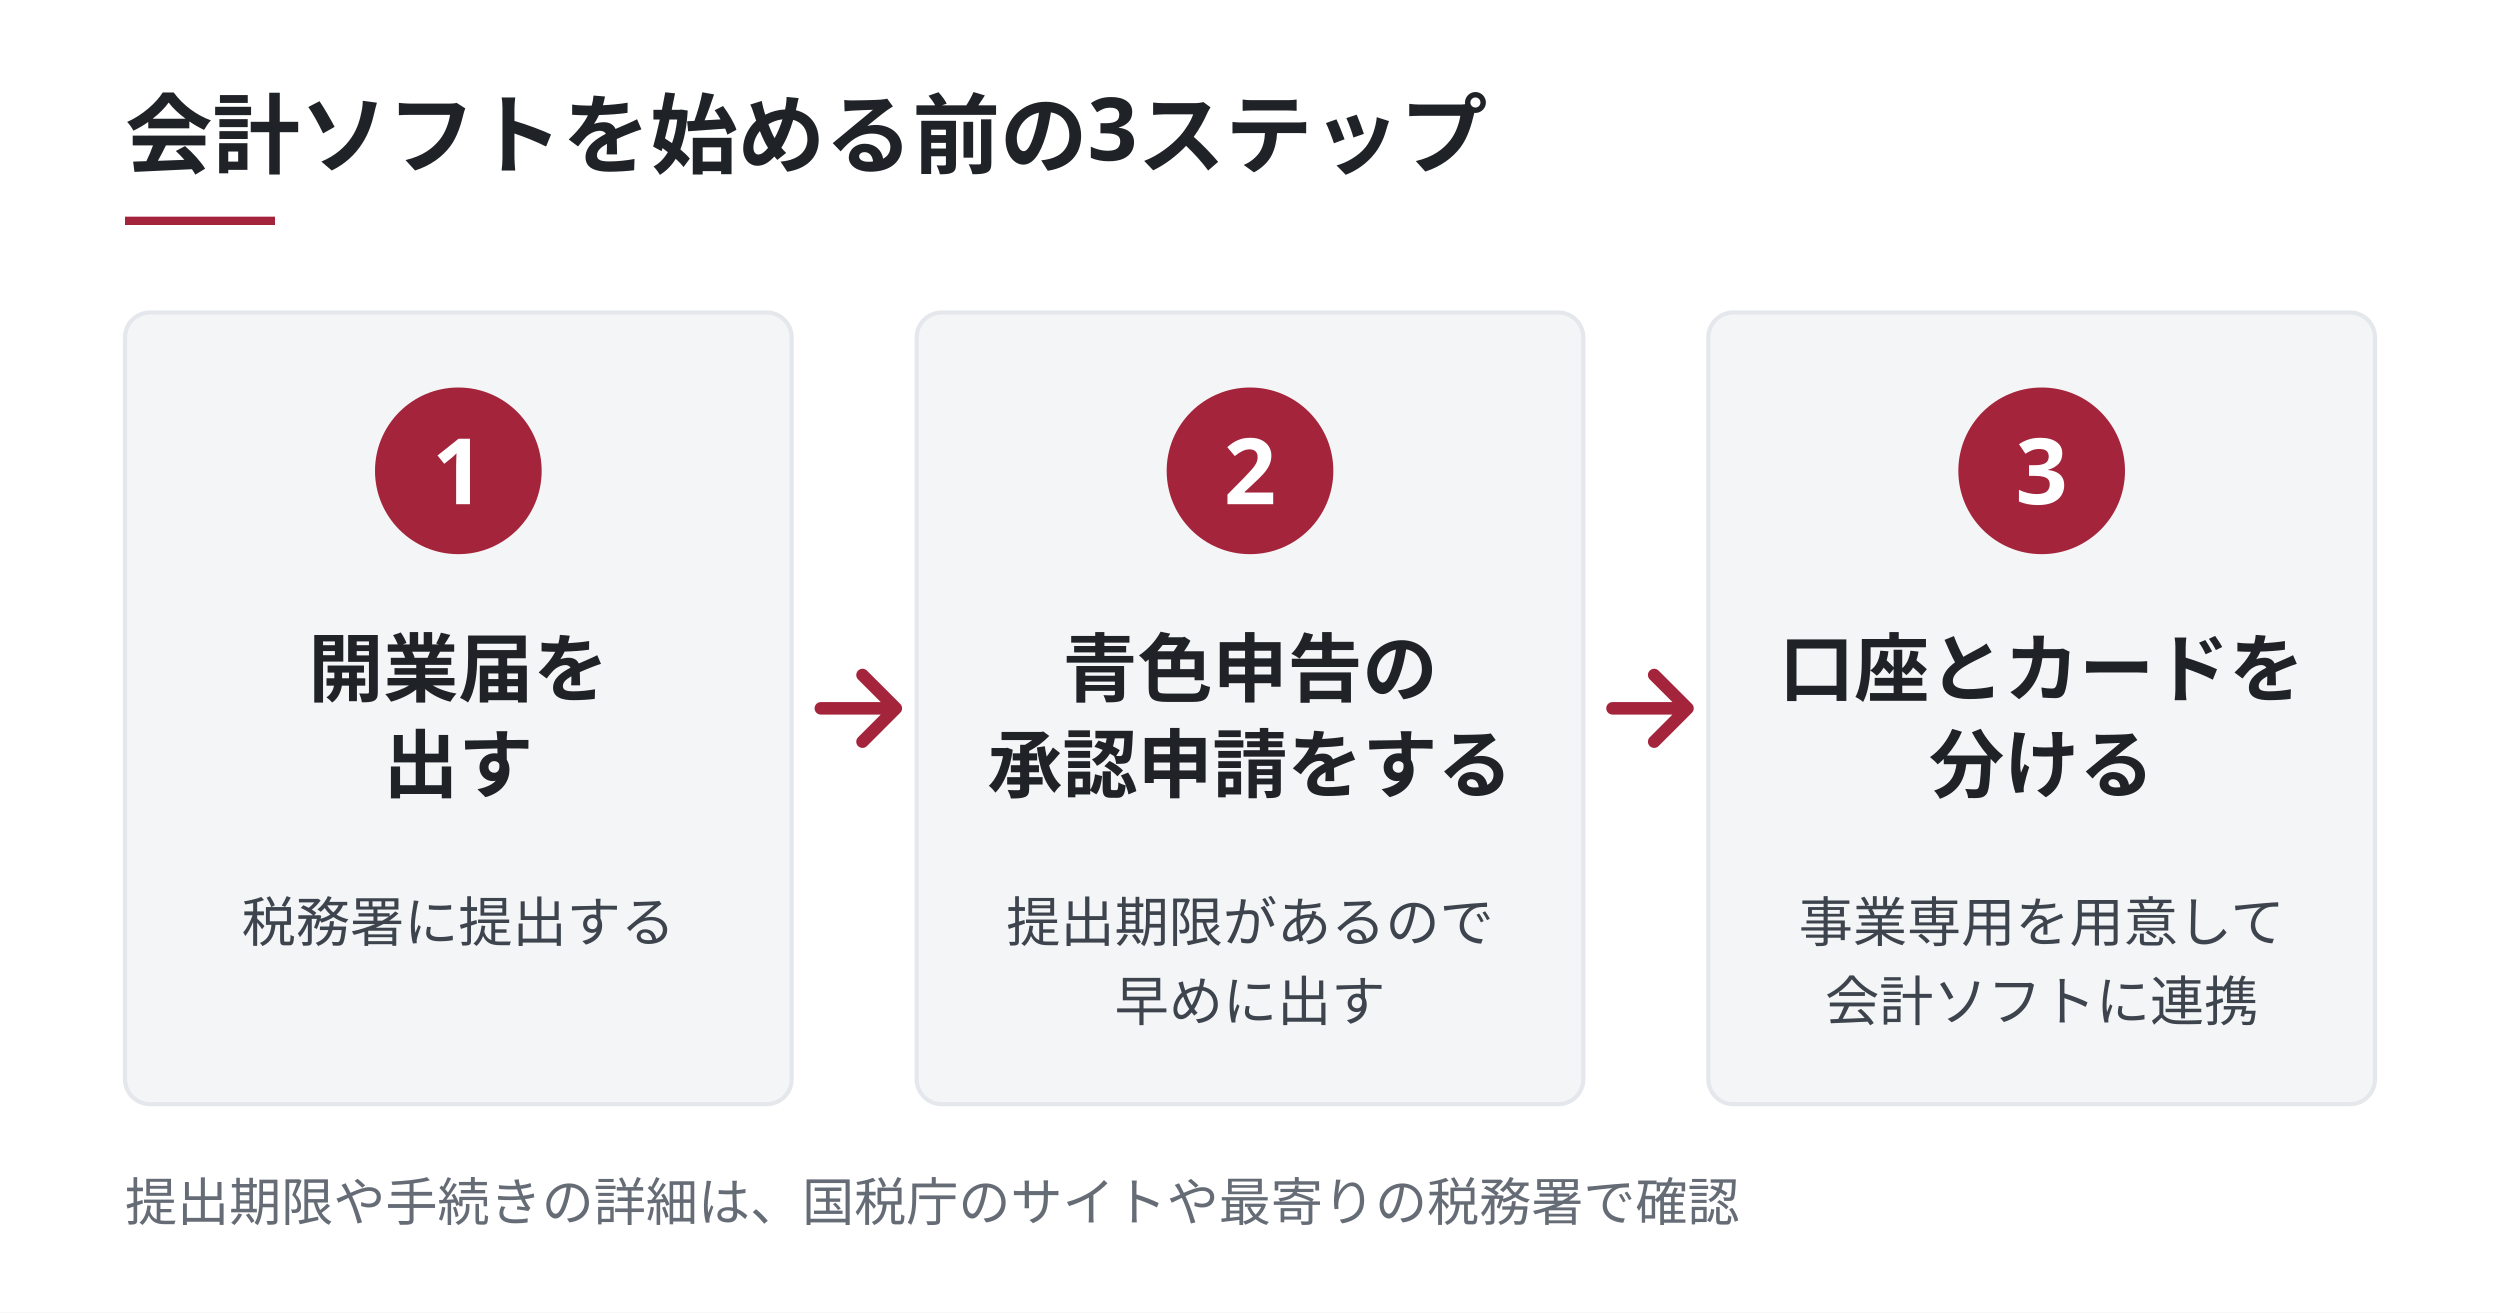
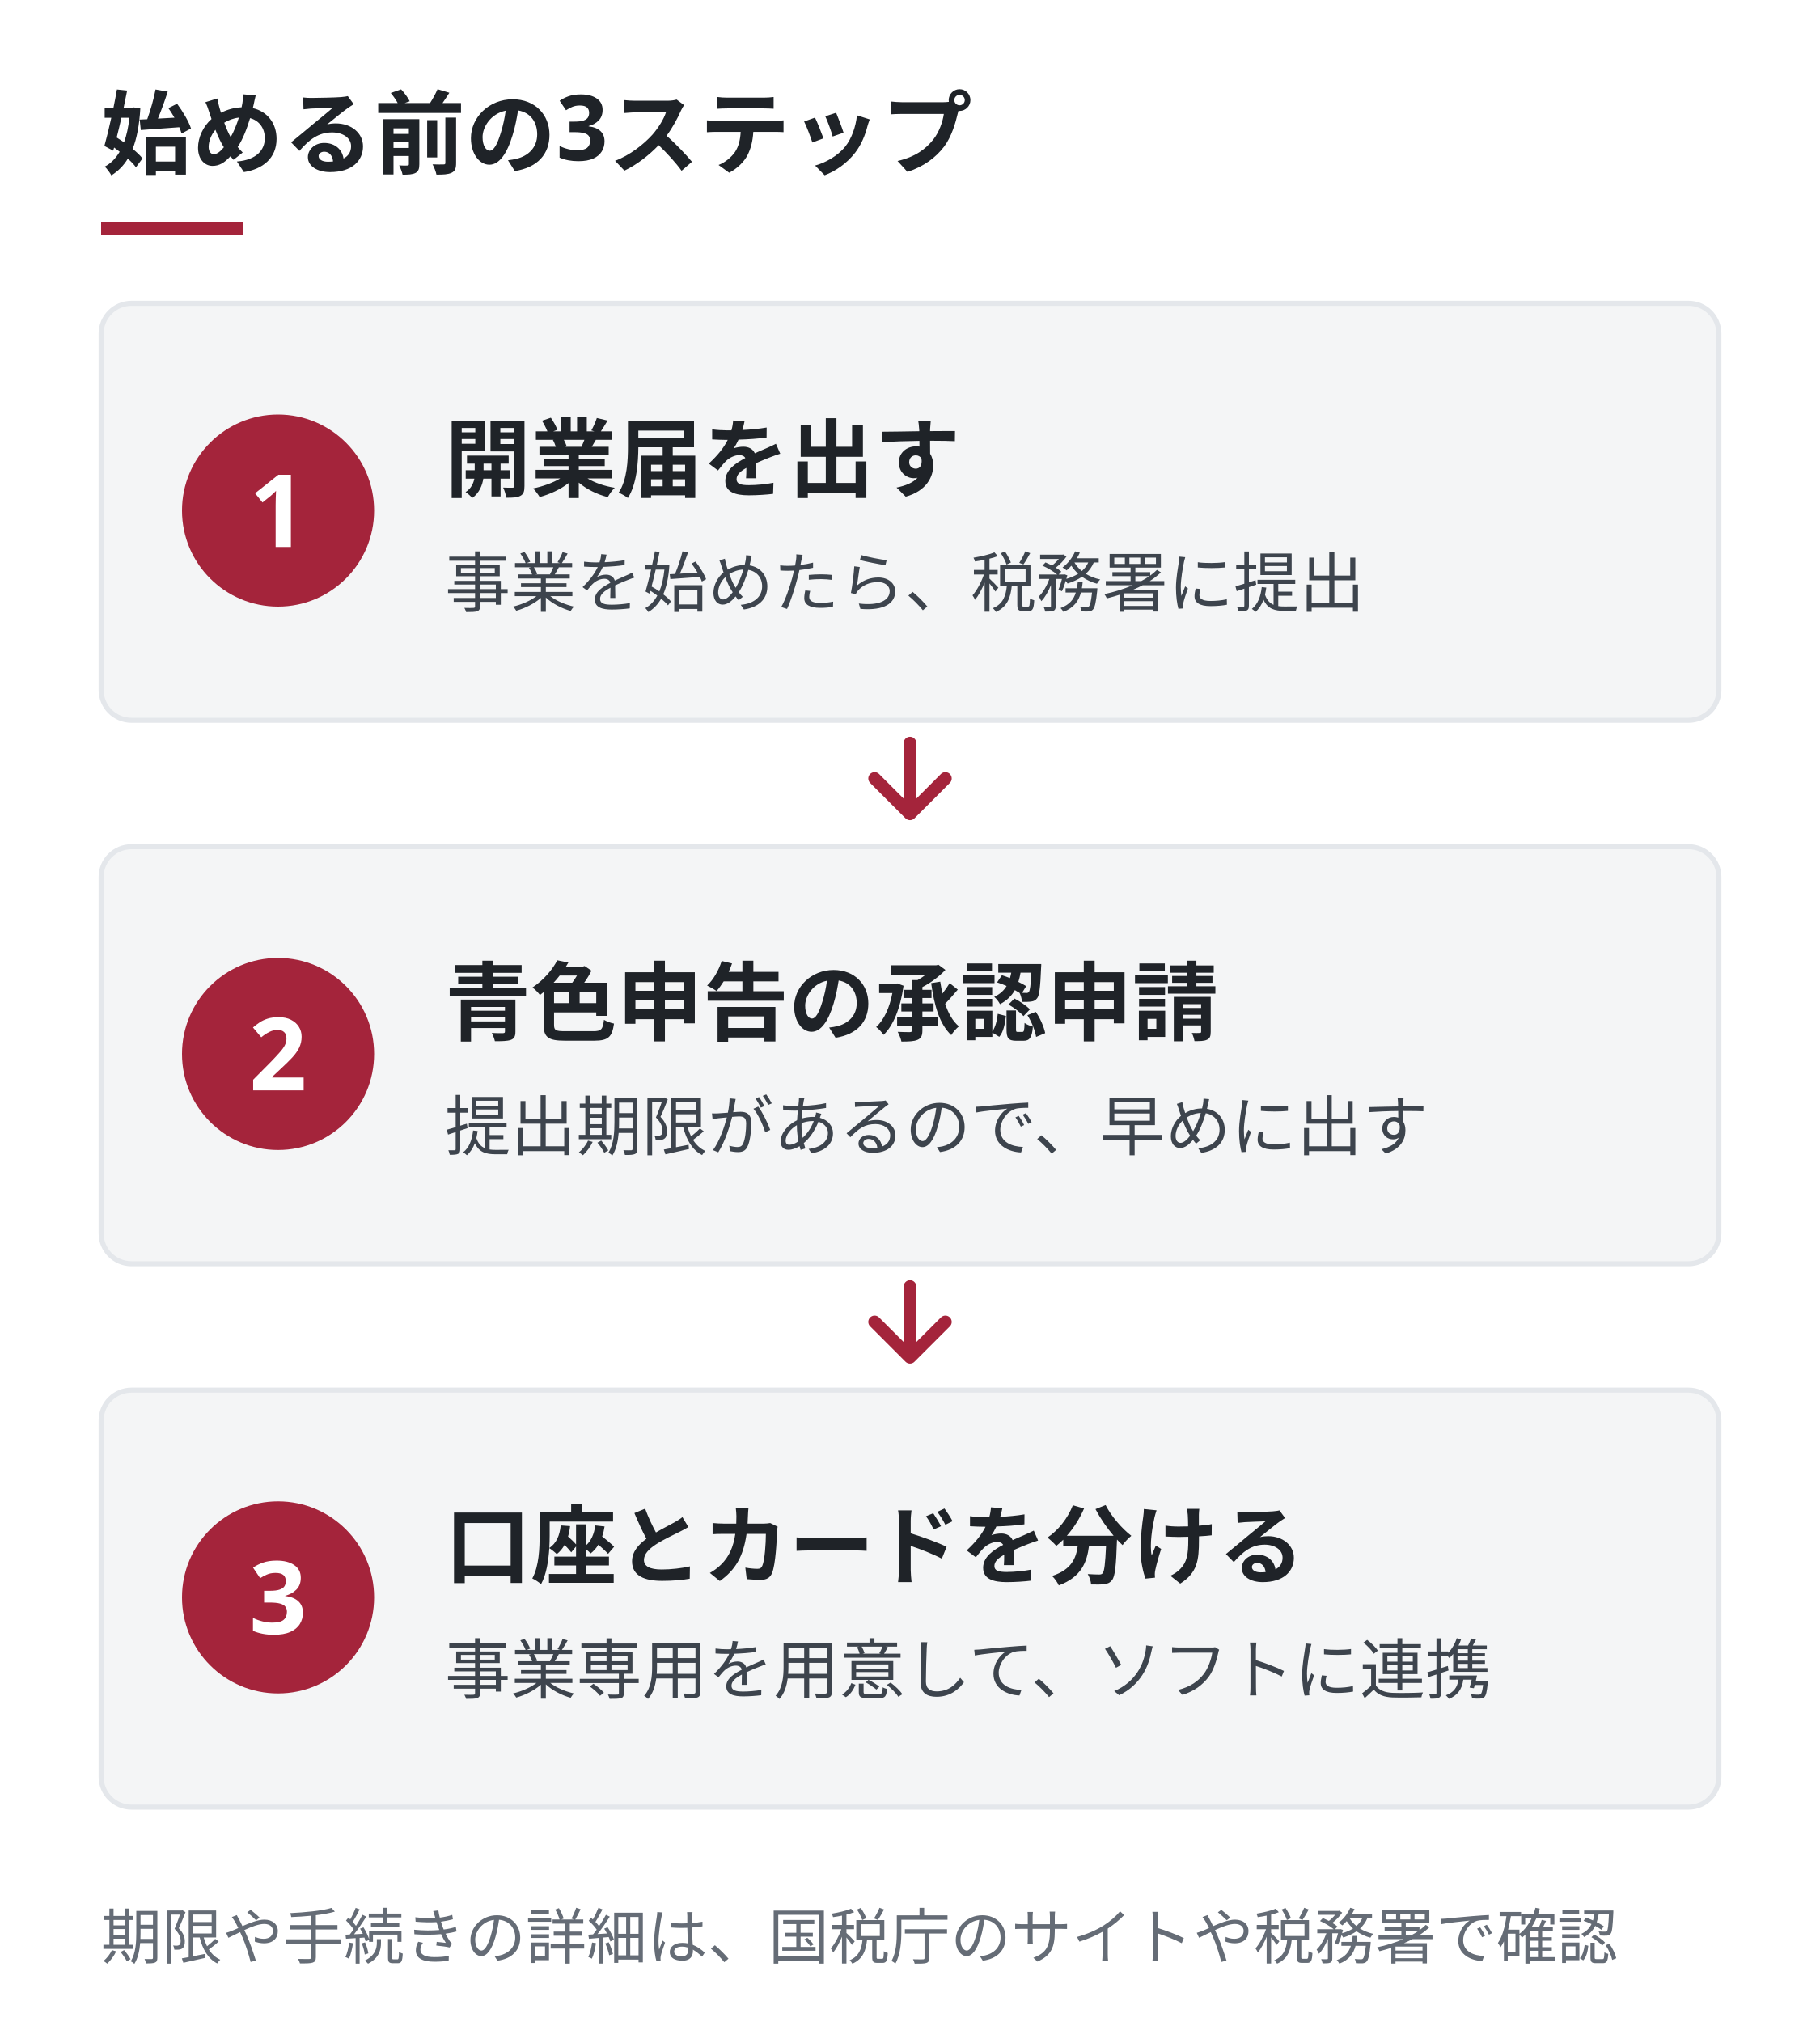
- <svg xmlns="http://www.w3.org/2000/svg" width="1200" height="630" viewBox="0 0 1200 630" role="img" aria-label="会計ソフトを始める前の3ステップ。開業届を出す、青色申告の承認申請をする、事業用の口座とカードを分ける">
-   <rect width="1200" height="630" fill="#FFFFFF" />
+ <svg xmlns="http://www.w3.org/2000/svg" width="720" height="800" viewBox="0 0 720 800" role="img" aria-label="会計ソフトを始める前の3ステップ。開業届を出す、青色申告の承認申請をする、事業用の口座とカードを分ける">
+   <rect width="720" height="800" fill="#FFFFFF" />
  <g font-family="'Hiragino Sans','Yu Gothic UI','Noto Sans JP','Meiryo',sans-serif">
-     <text x="60" y="80" font-size="42" font-weight="700" fill="#1F2328">会計ソフトを始める前の3ステップ</text>
-     <rect x="60" y="104" width="72" height="4" fill="#A4243B" />
-     <rect x="60" y="150" width="320" height="380" rx="12" fill="#F4F5F6" stroke="#E4E7EB" stroke-width="2" />
-     <circle cx="220" cy="226" r="40" fill="#A4243B" />
-     <text x="220" y="242" font-size="44" font-weight="700" fill="#FFFFFF" text-anchor="middle">1</text>
-     <text x="220" y="334" font-size="36" font-weight="700" fill="#1F2328" text-anchor="middle">開業届を</text>
-     <text x="220" y="380" font-size="36" font-weight="700" fill="#1F2328" text-anchor="middle">出す</text>
-     <text x="220" y="452" font-size="26" fill="#3D444D" text-anchor="middle">税務署に提出する</text>
-     <path d="M394 340h32m-12-16 16 16-16 16" fill="none" stroke="#A4243B" stroke-width="6" stroke-linecap="round" stroke-linejoin="round" />
-     <rect x="440" y="150" width="320" height="380" rx="12" fill="#F4F5F6" stroke="#E4E7EB" stroke-width="2" />
-     <circle cx="600" cy="226" r="40" fill="#A4243B" />
-     <text x="600" y="242" font-size="44" font-weight="700" fill="#FFFFFF" text-anchor="middle">2</text>
-     <text x="600" y="334" font-size="36" font-weight="700" fill="#1F2328" text-anchor="middle">青色申告の</text>
-     <text x="600" y="380" font-size="36" font-weight="700" fill="#1F2328" text-anchor="middle">承認申請をする</text>
-     <text x="600" y="452" font-size="26" fill="#3D444D" text-anchor="middle">提出期限があるので</text>
-     <text x="600" y="490" font-size="26" fill="#3D444D" text-anchor="middle">早めに出す</text>
-     <path d="M774 340h32m-12-16 16 16-16 16" fill="none" stroke="#A4243B" stroke-width="6" stroke-linecap="round" stroke-linejoin="round" />
-     <rect x="820" y="150" width="320" height="380" rx="12" fill="#F4F5F6" stroke="#E4E7EB" stroke-width="2" />
-     <circle cx="980" cy="226" r="40" fill="#A4243B" />
-     <text x="980" y="242" font-size="44" font-weight="700" fill="#FFFFFF" text-anchor="middle">3</text>
-     <text x="980" y="334" font-size="36" font-weight="700" fill="#1F2328" text-anchor="middle">口座とカードを</text>
-     <text x="980" y="380" font-size="36" font-weight="700" fill="#1F2328" text-anchor="middle">分ける</text>
-     <text x="980" y="452" font-size="26" fill="#3D444D" text-anchor="middle">事業専用を用意して</text>
-     <text x="980" y="490" font-size="26" fill="#3D444D" text-anchor="middle">会計ソフトに連携</text>
-     <text x="60" y="586" font-size="25" fill="#656C76">提出期限や手続きの詳細は、国税庁のサイトや最寄りの税務署で確認</text>
+     <text x="40" y="66" font-size="36" font-weight="700" fill="#1F2328">始める前の3ステップ</text>
+     <rect x="40" y="88" width="56" height="5" fill="#A4243B" />
+     <rect x="40" y="120" width="640" height="165" rx="12" fill="#F4F5F6" stroke="#E4E7EB" stroke-width="2" />
+     <circle cx="110" cy="202" r="38" fill="#A4243B" />
+     <text x="110" y="216.4" font-size="40" font-weight="700" fill="#FFFFFF" text-anchor="middle">1</text>
+     <text x="176" y="194" font-size="34" font-weight="700" fill="#1F2328">開業届を出す</text>
+     <text x="176" y="240" font-size="26" fill="#3D444D">事業を始めたら、税務署に提出</text>
+     <path d="M360 294v28m-14-14 14 14 14-14" fill="none" stroke="#A4243B" stroke-width="5" stroke-linecap="round" stroke-linejoin="round" />
+     <rect x="40" y="335" width="640" height="165" rx="12" fill="#F4F5F6" stroke="#E4E7EB" stroke-width="2" />
+     <circle cx="110" cy="417" r="38" fill="#A4243B" />
+     <text x="110" y="431.4" font-size="40" font-weight="700" fill="#FFFFFF" text-anchor="middle">2</text>
+     <text x="176" y="409" font-size="34" font-weight="700" fill="#1F2328">青色申告の承認申請</text>
+     <text x="176" y="455" font-size="26" fill="#3D444D">提出期限があるので、早めに出す</text>
+     <path d="M360 509v28m-14-14 14 14 14-14" fill="none" stroke="#A4243B" stroke-width="5" stroke-linecap="round" stroke-linejoin="round" />
+     <rect x="40" y="550" width="640" height="165" rx="12" fill="#F4F5F6" stroke="#E4E7EB" stroke-width="2" />
+     <circle cx="110" cy="632" r="38" fill="#A4243B" />
+     <text x="110" y="646.4" font-size="40" font-weight="700" fill="#FFFFFF" text-anchor="middle">3</text>
+     <text x="176" y="624" font-size="34" font-weight="700" fill="#1F2328">口座とカードを分ける</text>
+     <text x="176" y="670" font-size="26" fill="#3D444D">事業専用を用意して、ソフトに連携</text>
+     <text x="40" y="775" font-size="24" fill="#656C76">期限や手続きの詳細は、国税庁のサイトや税務署で確認</text>
  </g>
</svg>
